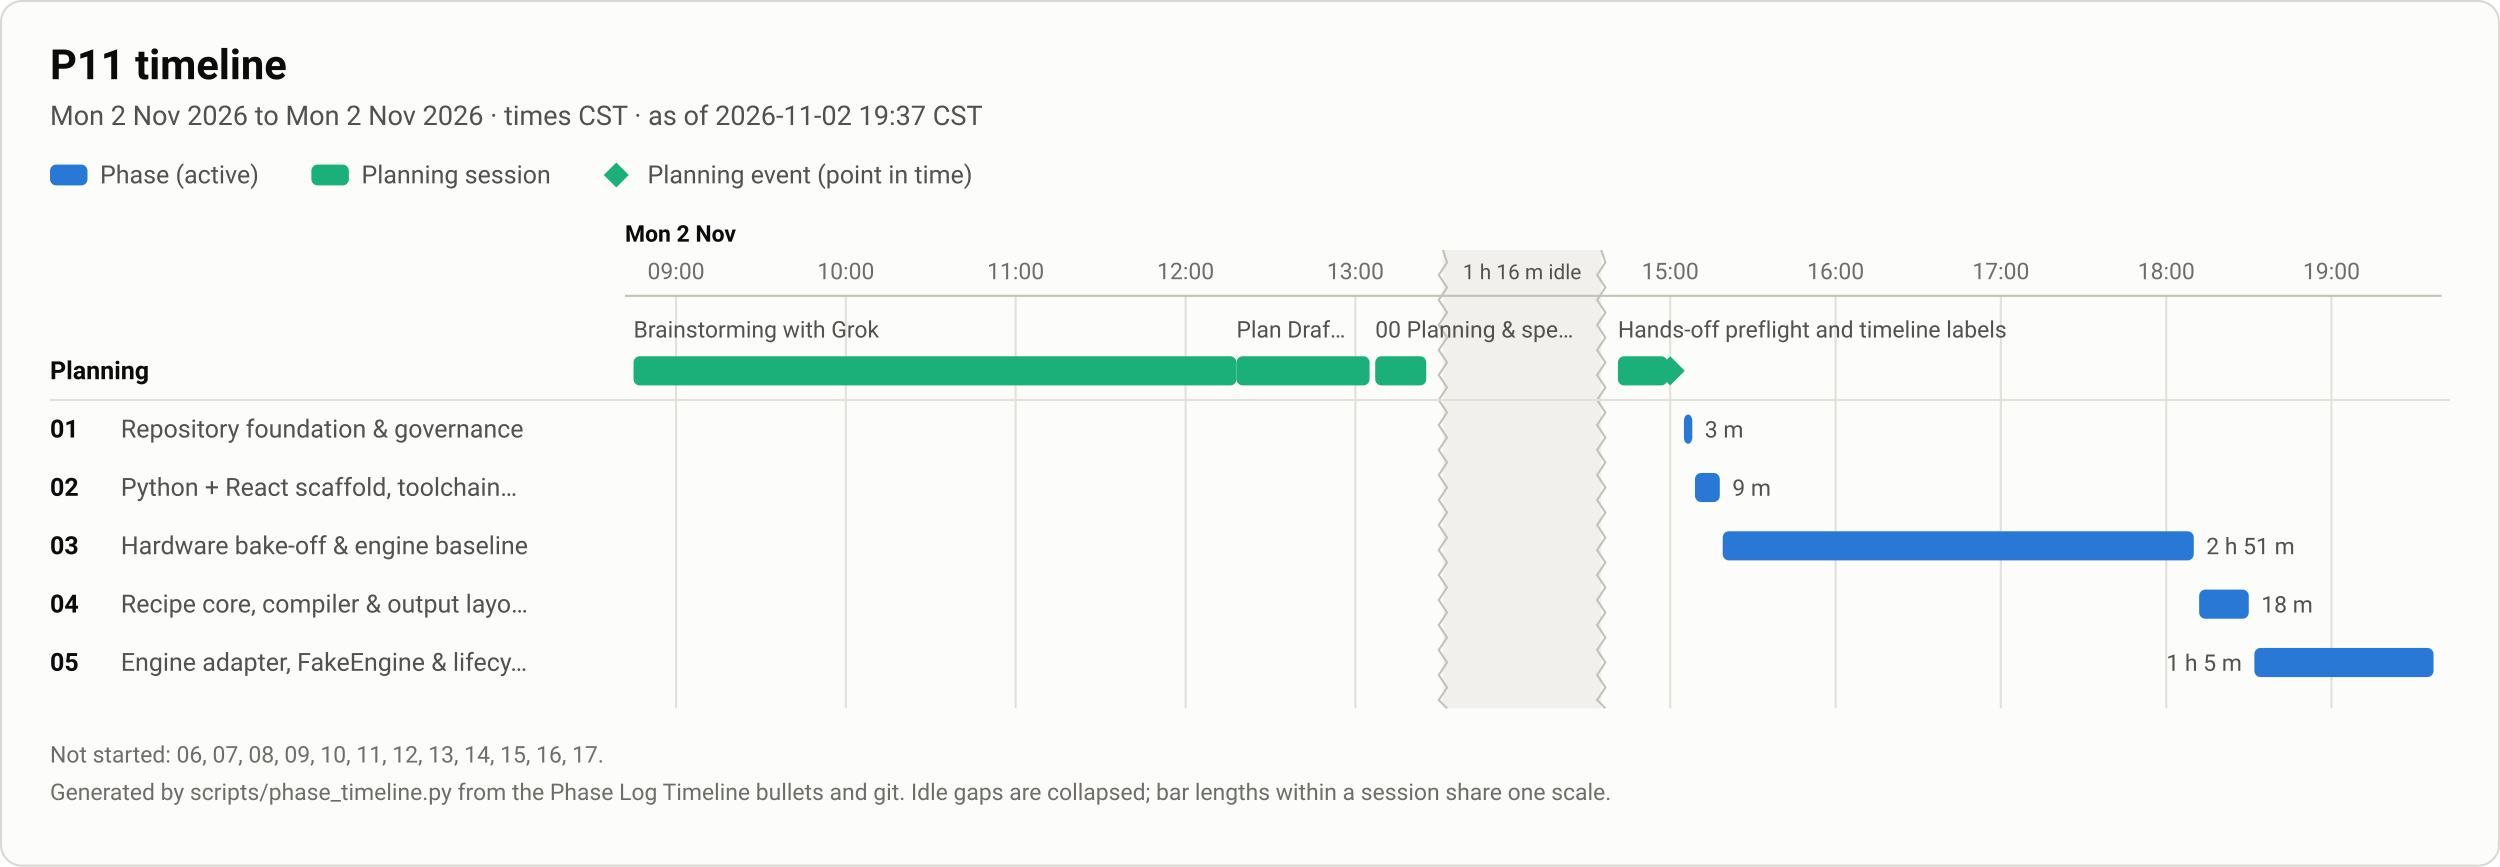
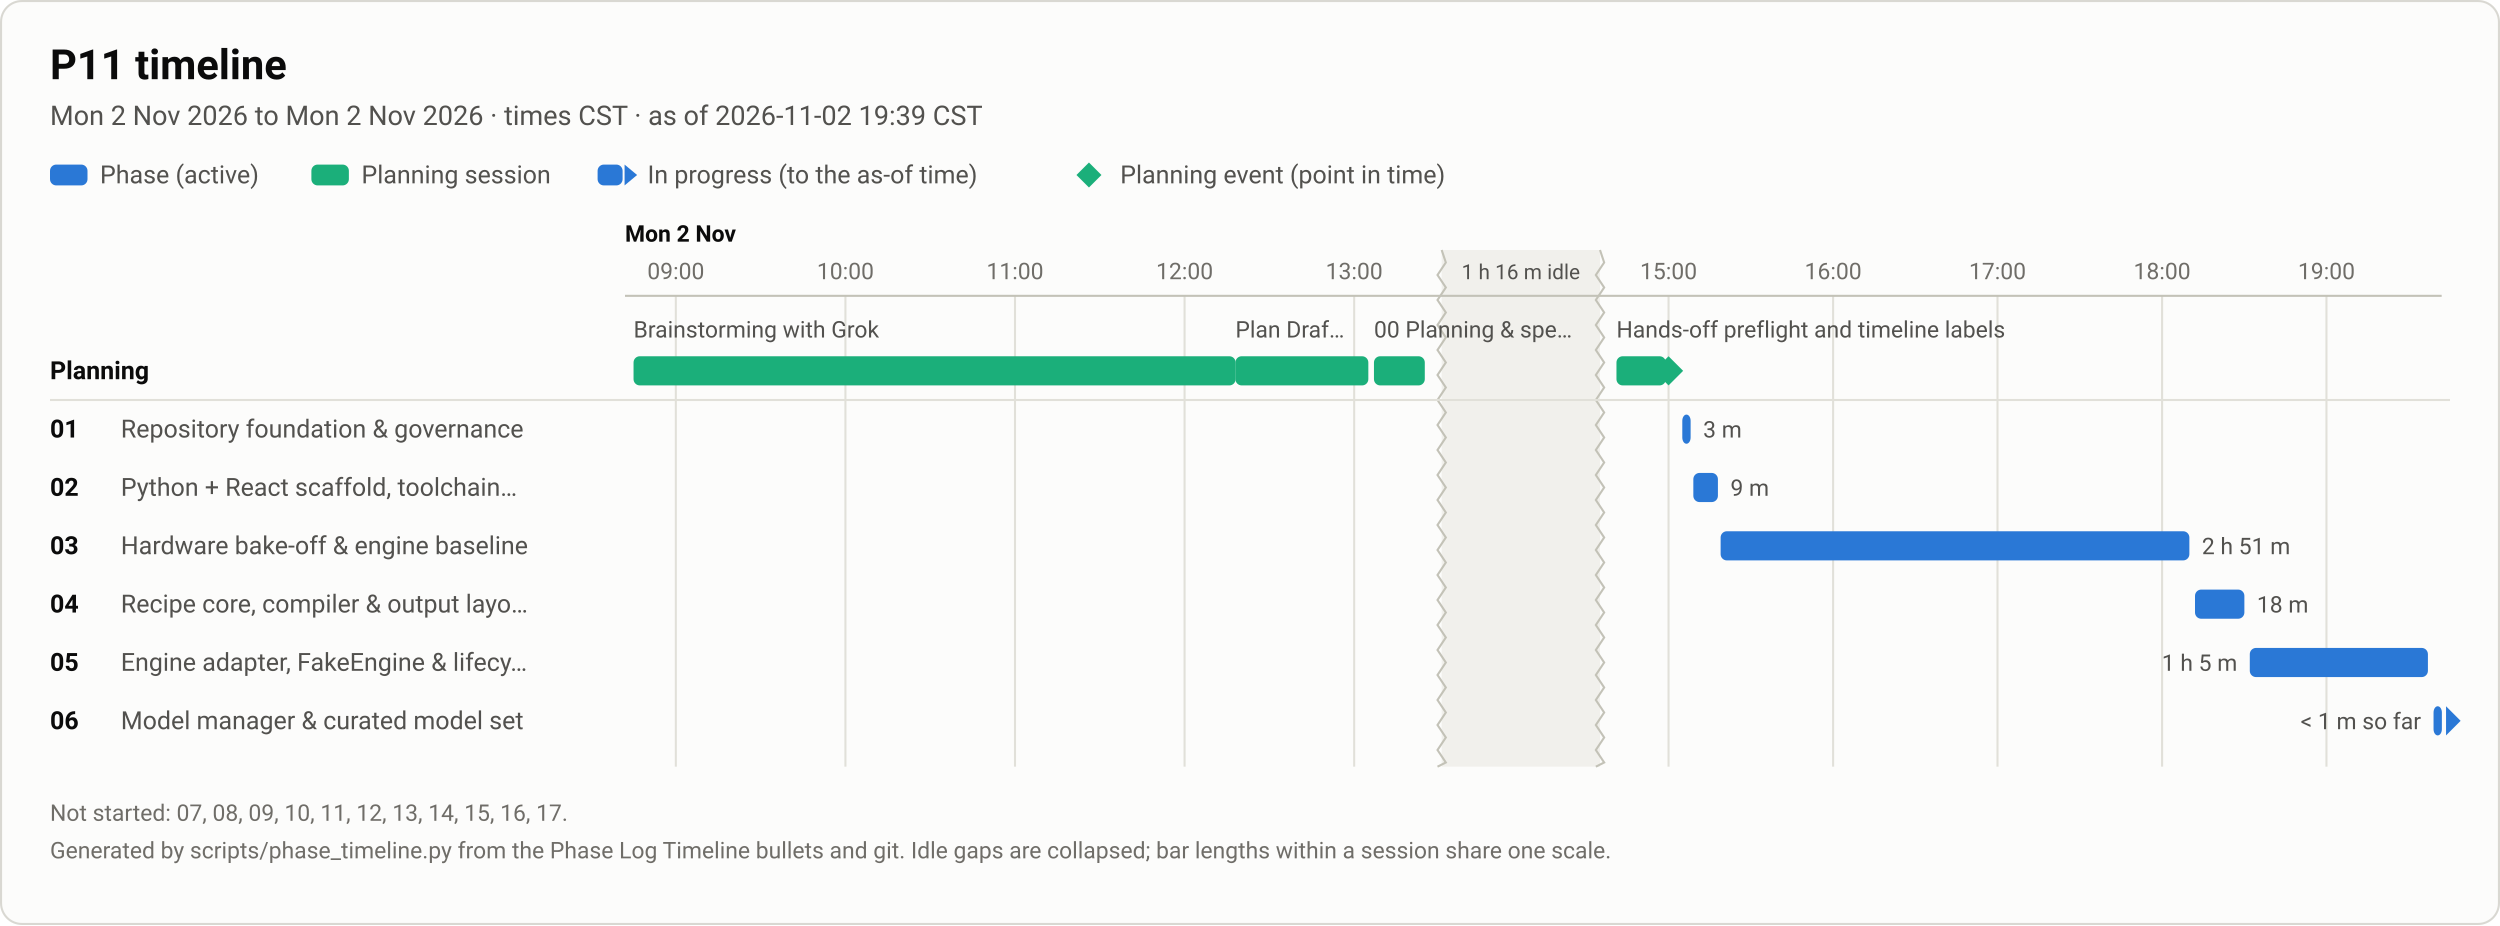
- <svg xmlns="http://www.w3.org/2000/svg" width="1200" height="416" viewBox="0 0 1200 416" role="img" aria-labelledby="tl-title tl-desc" font-family="system-ui, -apple-system, &quot;Segoe UI&quot;, Roboto, sans-serif" data-timeline-format="1">
+ <svg xmlns="http://www.w3.org/2000/svg" width="1200" height="444" viewBox="0 0 1200 444" role="img" aria-labelledby="tl-title tl-desc" font-family="system-ui, -apple-system, &quot;Segoe UI&quot;, Roboto, sans-serif" data-timeline-format="1">
  <style>.card{fill:#fcfcfb;stroke:#d9d8d2}.t1{fill:#0b0b0b}.t2{fill:#52514e}.t3{fill:#6f6d68}.grid{stroke:#e1e0d9}.axis{stroke:#c3c2b7}.brk{fill:#f1f0ec}.brke{stroke:#c3c2b7;fill:none}.ph{fill:#2a78d6}.pl{fill:#1baf7a}.tail{stroke:#2a78d6}.tailpl{stroke:#1baf7a}.hb{fill:#fbe1d6}.hl{stroke:#eb6834}.wo{stroke:#eb6834;fill:none}.ap{stroke:#0b0b0b;fill:none}.sep{stroke:#e1e0d9}text{font-variant-numeric:tabular-nums}@media (prefers-color-scheme: dark){.card{fill:#1a1a19;stroke:#3a3a37}.t1{fill:#f0efec}.t2{fill:#c3c2b7}.t3{fill:#a3a19a}.grid{stroke:#2c2c2a}.axis{stroke:#4a4a46}.brk{fill:#262624}.brke{stroke:#4a4a46;fill:none}.ph{fill:#3987e5}.pl{fill:#199e70}.tail{stroke:#3987e5}.tailpl{stroke:#199e70}.hb{fill:#4a2a1c}.hl{stroke:#d95926}.wo{stroke:#d95926;fill:none}.ap{stroke:#f0efec;fill:none}.sep{stroke:#2c2c2a}}</style>
  <defs>
    <pattern id="tl-hatch" patternUnits="userSpaceOnUse" width="6" height="6" patternTransform="rotate(45)">
      <rect class="hb" width="6" height="6" />
      <line class="hl" x1="1.5" y1="0" x2="1.5" y2="6" stroke-width="2.4" />
    </pattern>
  </defs>
-   <rect class="card" x="0.5" y="0.5" width="1199" height="415" rx="10" />
+   <rect class="card" x="0.5" y="0.5" width="1199" height="443" rx="10" />
  <text class="t1" x="24" y="38" font-size="20" font-weight="600">P11 timeline</text>
-   <text class="t2" x="24" y="60" font-size="13">Mon 2 Nov 2026 to Mon 2 Nov 2026 · times CST · as of 2026-11-02 19:37 CST</text>
+   <text class="t2" x="24" y="60" font-size="13">Mon 2 Nov 2026 to Mon 2 Nov 2026 · times CST · as of 2026-11-02 19:39 CST</text>
  <rect class="ph" x="24.0" y="79" width="18" height="10" rx="3" />
  <text class="t2" x="48" y="88" font-size="12">Phase (active)</text>
  <rect class="pl" x="149.462" y="79" width="18" height="10" rx="3" />
  <text class="t2" x="173.5" y="88" font-size="12">Planning session</text>
-   <path class="pl" d="M295.8 78l6 6l-6 6l-6-6z" />
-   <text class="t2" x="310.8" y="88" font-size="12">Planning event (point in time)</text>
+   <rect class="ph" x="286.848" y="79" width="12" height="10" rx="3" />
+   <path class="ph" d="M299.8 79l6 5l-6 5z" />
+   <text class="t2" x="310.8" y="88" font-size="12">In progress (to the as-of time)</text>
+   <path class="pl" d="M522.7 78l6 6l-6 6l-6-6z" />
+   <text class="t2" x="537.7" y="88" font-size="12">Planning event (point in time)</text>
  <text class="t1" x="300" y="116" font-size="11" font-weight="600">Mon 2 Nov</text>
-   <line class="grid" x1="324.5" x2="324.5" y1="142" y2="340" stroke-width="1" />
-   <text class="t3" x="324.5" y="134" font-size="11" text-anchor="middle">09:00</text>
-   <line class="grid" x1="406" x2="406" y1="142" y2="340" stroke-width="1" />
-   <text class="t3" x="406" y="134" font-size="11" text-anchor="middle">10:00</text>
-   <line class="grid" x1="487.5" x2="487.5" y1="142" y2="340" stroke-width="1" />
-   <text class="t3" x="487.5" y="134" font-size="11" text-anchor="middle">11:00</text>
-   <line class="grid" x1="569.1" x2="569.1" y1="142" y2="340" stroke-width="1" />
-   <text class="t3" x="569.1" y="134" font-size="11" text-anchor="middle">12:00</text>
-   <line class="grid" x1="650.6" x2="650.6" y1="142" y2="340" stroke-width="1" />
-   <text class="t3" x="650.6" y="134" font-size="11" text-anchor="middle">13:00</text>
-   <rect class="brk" x="692.6" y="120" width="76" height="220" />
-   <path class="brke" stroke-width="1" d="M692.6 120L694.6 126L690.6 132L694.6 138L690.6 144L694.6 150L690.6 156L694.6 162L690.6 168L694.6 174L690.6 180L694.6 186L690.6 192L694.6 198L690.6 204L694.6 210L690.6 216L694.6 222L690.6 228L694.6 234L690.6 240L694.6 246L690.6 252L694.6 258L690.6 264L694.6 270L690.6 276L694.6 282L690.6 288L694.6 294L690.6 300L694.6 306L690.6 312L694.6 318L690.6 324L694.6 330L690.6 336L694.6 340" />
-   <path class="brke" stroke-width="1" d="M768.6 120L770.6 126L766.6 132L770.6 138L766.6 144L770.6 150L766.6 156L770.6 162L766.6 168L770.6 174L766.6 180L770.6 186L766.6 192L770.6 198L766.6 204L770.6 210L766.6 216L770.6 222L766.6 228L770.6 234L766.6 240L770.6 246L766.6 252L770.6 258L766.6 264L770.6 270L766.6 276L770.6 282L766.6 288L770.6 294L766.6 300L770.6 306L766.6 312L770.6 318L766.6 324L770.6 330L766.6 336L770.6 340" />
-   <text class="t2" x="730.6" y="134" font-size="10" text-anchor="middle">1 h 16 m idle</text>
-   <line class="grid" x1="801.7" x2="801.7" y1="142" y2="340" stroke-width="1" />
-   <text class="t3" x="801.7" y="134" font-size="11" text-anchor="middle">15:00</text>
-   <line class="grid" x1="881.1" x2="881.1" y1="142" y2="340" stroke-width="1" />
-   <text class="t3" x="881.1" y="134" font-size="11" text-anchor="middle">16:00</text>
-   <line class="grid" x1="960.4" x2="960.4" y1="142" y2="340" stroke-width="1" />
-   <text class="t3" x="960.4" y="134" font-size="11" text-anchor="middle">17:00</text>
-   <line class="grid" x1="1039.8" x2="1039.8" y1="142" y2="340" stroke-width="1" />
-   <text class="t3" x="1039.8" y="134" font-size="11" text-anchor="middle">18:00</text>
-   <line class="grid" x1="1119.1" x2="1119.1" y1="142" y2="340" stroke-width="1" />
-   <text class="t3" x="1119.1" y="134" font-size="11" text-anchor="middle">19:00</text>
+   <line class="grid" x1="324.4" x2="324.4" y1="142" y2="368" stroke-width="1" />
+   <text class="t3" x="324.4" y="134" font-size="11" text-anchor="middle">09:00</text>
+   <line class="grid" x1="405.8" x2="405.8" y1="142" y2="368" stroke-width="1" />
+   <text class="t3" x="405.8" y="134" font-size="11" text-anchor="middle">10:00</text>
+   <line class="grid" x1="487.2" x2="487.2" y1="142" y2="368" stroke-width="1" />
+   <text class="t3" x="487.2" y="134" font-size="11" text-anchor="middle">11:00</text>
+   <line class="grid" x1="568.6" x2="568.6" y1="142" y2="368" stroke-width="1" />
+   <text class="t3" x="568.6" y="134" font-size="11" text-anchor="middle">12:00</text>
+   <line class="grid" x1="650" x2="650" y1="142" y2="368" stroke-width="1" />
+   <text class="t3" x="650" y="134" font-size="11" text-anchor="middle">13:00</text>
+   <rect class="brk" x="692" y="120" width="76" height="248" />
+   <path class="brke" stroke-width="1" d="M692 120L694 126L690 132L694 138L690 144L694 150L690 156L694 162L690 168L694 174L690 180L694 186L690 192L694 198L690 204L694 210L690 216L694 222L690 228L694 234L690 240L694 246L690 252L694 258L690 264L694 270L690 276L694 282L690 288L694 294L690 300L694 306L690 312L694 318L690 324L694 330L690 336L694 342L690 348L694 354L690 360L694 366L690 368" />
+   <path class="brke" stroke-width="1" d="M768 120L770 126L766 132L770 138L766 144L770 150L766 156L770 162L766 168L770 174L766 180L770 186L766 192L770 198L766 204L770 210L766 216L770 222L766 228L770 234L766 240L770 246L766 252L770 258L766 264L770 270L766 276L770 282L766 288L770 294L766 300L770 306L766 312L770 318L766 324L770 330L766 336L770 342L766 348L770 354L766 360L770 366L766 368" />
+   <text class="t2" x="730" y="134" font-size="10" text-anchor="middle">1 h 16 m idle</text>
+   <line class="grid" x1="800.9" x2="800.9" y1="142" y2="368" stroke-width="1" />
+   <text class="t3" x="800.9" y="134" font-size="11" text-anchor="middle">15:00</text>
+   <line class="grid" x1="879.9" x2="879.9" y1="142" y2="368" stroke-width="1" />
+   <text class="t3" x="879.9" y="134" font-size="11" text-anchor="middle">16:00</text>
+   <line class="grid" x1="958.8" x2="958.8" y1="142" y2="368" stroke-width="1" />
+   <text class="t3" x="958.8" y="134" font-size="11" text-anchor="middle">17:00</text>
+   <line class="grid" x1="1037.8" x2="1037.8" y1="142" y2="368" stroke-width="1" />
+   <text class="t3" x="1037.8" y="134" font-size="11" text-anchor="middle">18:00</text>
+   <line class="grid" x1="1116.7" x2="1116.7" y1="142" y2="368" stroke-width="1" />
+   <text class="t3" x="1116.7" y="134" font-size="11" text-anchor="middle">19:00</text>
  <line class="axis" x1="300" x2="1172" y1="142" y2="142" stroke-width="1" />
  <text class="t1" x="24" y="182" font-size="12" font-weight="600">Planning</text>
  <g id="tl-plan1">
-     <rect class="pl" x="304.1" y="171" width="289.4" height="14" rx="3" />
+     <rect class="pl" x="304.1" y="171" width="289" height="14" rx="3" />
  </g>
  <text class="t2" x="304.1" y="162" font-size="11">Brainstorming with Grok</text>
  <g id="tl-plan2">
-     <rect class="pl" x="593.5" y="171" width="63.9" height="14" rx="3" />
+     <rect class="pl" x="593" y="171" width="63.8" height="14" rx="3" />
  </g>
-   <text class="t2" x="593.5" y="162" font-size="11">Plan Draf…</text>
+   <text class="t2" x="593" y="162" font-size="11">Plan Draf…</text>
  <g id="tl-p00">
-     <rect class="pl" x="660.1" y="171" width="24.5" height="14" rx="3" />
+     <rect class="pl" x="659.5" y="171" width="24.4" height="14" rx="3" />
  </g>
-   <text class="t2" x="660.1" y="162" font-size="11">00 Planning &amp; spe…</text>
+   <text class="t2" x="659.5" y="162" font-size="11">00 Planning &amp; spe…</text>
  <g id="tl-plan3">
-     <rect class="pl" x="776.6" y="171" width="23.8" height="14" rx="3" />
+     <rect class="pl" x="775.9" y="171" width="23.7" height="14" rx="3" />
  </g>
-   <text class="t2" x="776.6" y="162" font-size="11">Hands-off preflight and timeline labels</text>
+   <text class="t2" x="775.9" y="162" font-size="11">Hands-off preflight and timeline labels</text>
  <g id="tl-pf-13ee0d5">
-     <path class="pl" d="M801.7 171l7 7l-7 7l-7-7z" />
+     <path class="pl" d="M800.9 171l7 7l-7 7l-7-7z" />
  </g>
  <line class="sep" x1="24" x2="1176" y1="192" y2="192" stroke-width="1" />
  <text class="t1" x="24" y="210" font-size="12" font-weight="600">01</text>
  <text class="t2" x="58" y="210" font-size="12">Repository foundation &amp; governance</text>
  <g id="tl-p01">
-     <rect class="ph" x="808.3" y="199" width="4" height="14" rx="3" />
+     <rect class="ph" x="807.5" y="199" width="4" height="14" rx="3" />
  </g>
-   <text class="t2" x="818.3" y="210" font-size="11">3 m</text>
+   <text class="t2" x="817.5" y="210" font-size="11">3 m</text>
  <text class="t1" x="24" y="238" font-size="12" font-weight="600">02</text>
  <text class="t2" x="58" y="238" font-size="12">Python + React scaffold, toolchain…</text>
  <g id="tl-p02">
-     <rect class="ph" x="813.6" y="227" width="11.9" height="14" rx="3" />
+     <rect class="ph" x="812.8" y="227" width="11.8" height="14" rx="3" />
  </g>
-   <text class="t2" x="831.5" y="238" font-size="11">9 m</text>
+   <text class="t2" x="830.6" y="238" font-size="11">9 m</text>
  <text class="t1" x="24" y="266" font-size="12" font-weight="600">03</text>
  <text class="t2" x="58" y="266" font-size="12">Hardware bake-off &amp; engine baseline</text>
  <g id="tl-p03">
-     <rect class="ph" x="826.9" y="255" width="226.1" height="14" rx="3" />
+     <rect class="ph" x="825.9" y="255" width="225" height="14" rx="3" />
  </g>
-   <text class="t2" x="1059" y="266" font-size="11">2 h 51 m</text>
+   <text class="t2" x="1056.9" y="266" font-size="11">2 h 51 m</text>
  <text class="t1" x="24" y="294" font-size="12" font-weight="600">04</text>
  <text class="t2" x="58" y="294" font-size="12">Recipe core, compiler &amp; output layo…</text>
  <g id="tl-p04">
-     <rect class="ph" x="1055.6" y="283" width="23.8" height="14" rx="3" />
+     <rect class="ph" x="1053.6" y="283" width="23.7" height="14" rx="3" />
  </g>
-   <text class="t2" x="1085.4" y="294" font-size="11">18 m</text>
+   <text class="t2" x="1083.3" y="294" font-size="11">18 m</text>
  <text class="t1" x="24" y="322" font-size="12" font-weight="600">05</text>
  <text class="t2" x="58" y="322" font-size="12">Engine adapter, FakeEngine &amp; lifecy…</text>
  <g id="tl-p05">
-     <rect class="ph" x="1082.1" y="311" width="86" height="14" rx="3" />
+     <rect class="ph" x="1079.9" y="311" width="85.5" height="14" rx="3" />
  </g>
-   <text class="t2" x="1076.1" y="322" font-size="11" text-anchor="end">1 h 5 m</text>
-   <text class="t3" x="24" y="366" font-size="11">Not started: 06, 07, 08, 09, 10, 11, 12, 13, 14, 15, 16, 17.</text>
-   <text class="t3" x="24" y="384" font-size="11">Generated by scripts/phase_timeline.py from the Phase Log Timeline bullets and git. Idle gaps are collapsed; bar lengths within a session share one scale.</text>
+   <text class="t2" x="1073.9" y="322" font-size="11" text-anchor="end">1 h 5 m</text>
+   <text class="t1" x="24" y="350" font-size="12" font-weight="600">06</text>
+   <text class="t2" x="58" y="350" font-size="12">Model manager &amp; curated model set</text>
+   <g id="tl-p06">
+     <rect class="ph" x="1168.1" y="339" width="4" height="14" rx="3" />
+     <path class="ph" d="M1174.1 339l7 7l-7 7z" />
+   </g>
+   <text class="t2" x="1162.1" y="350" font-size="11" text-anchor="end">&lt; 1 m so far</text>
+   <text class="t3" x="24" y="394" font-size="11">Not started: 07, 08, 09, 10, 11, 12, 13, 14, 15, 16, 17.</text>
+   <text class="t3" x="24" y="412" font-size="11">Generated by scripts/phase_timeline.py from the Phase Log Timeline bullets and git. Idle gaps are collapsed; bar lengths within a session share one scale.</text>
</svg>
